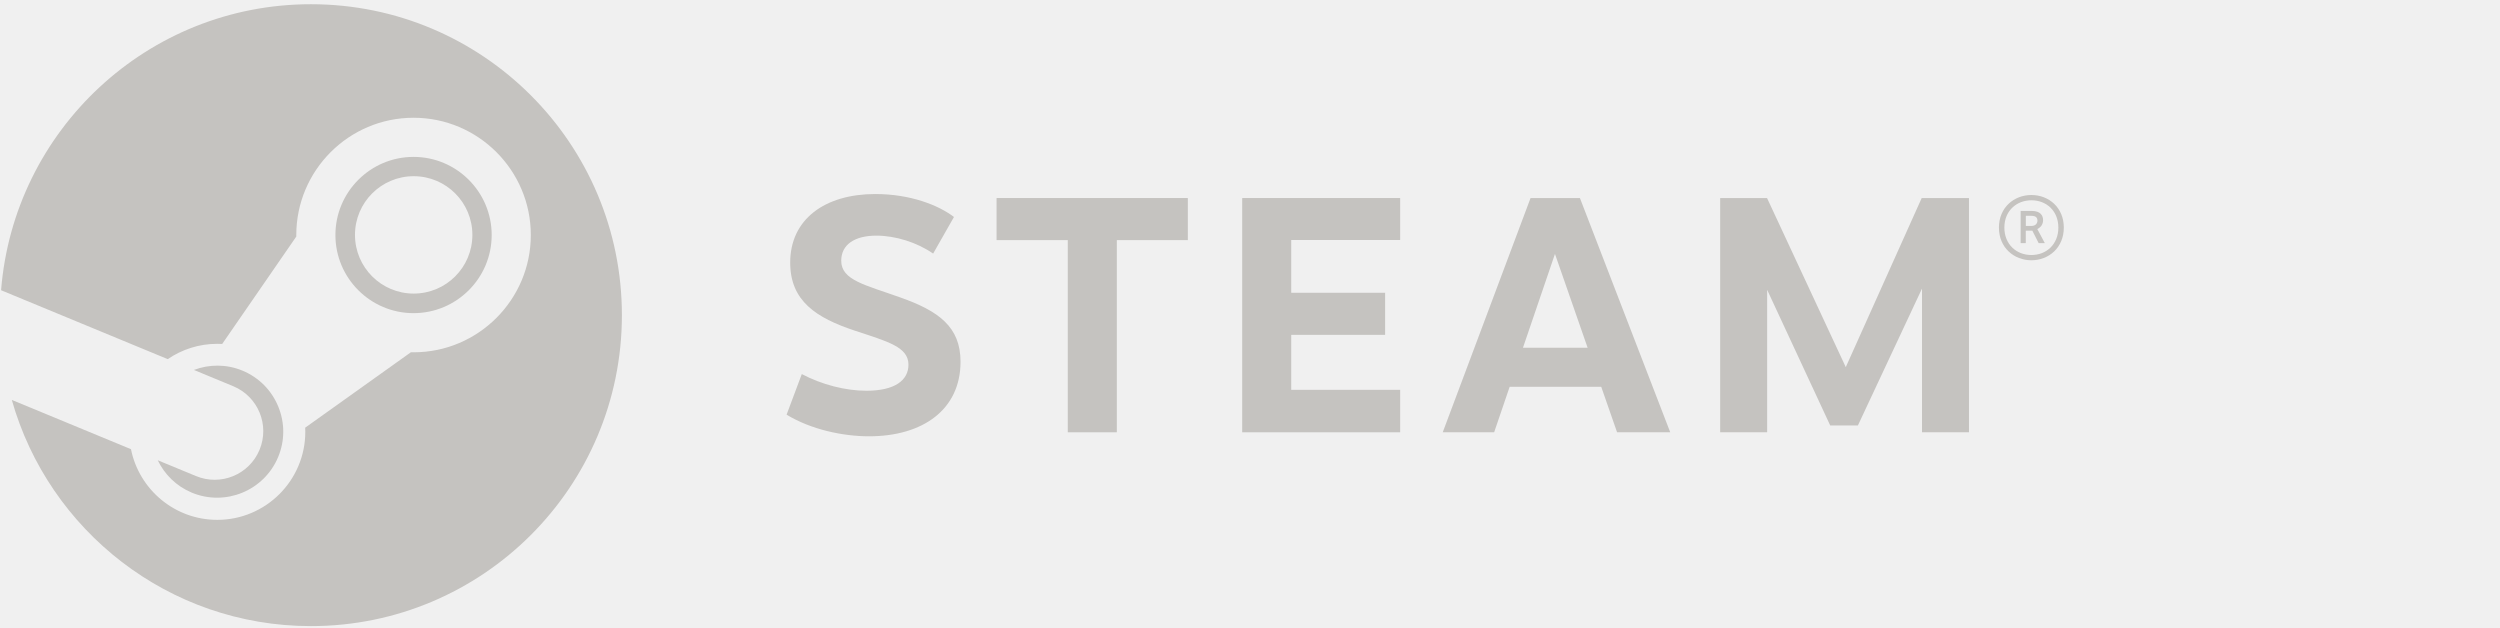
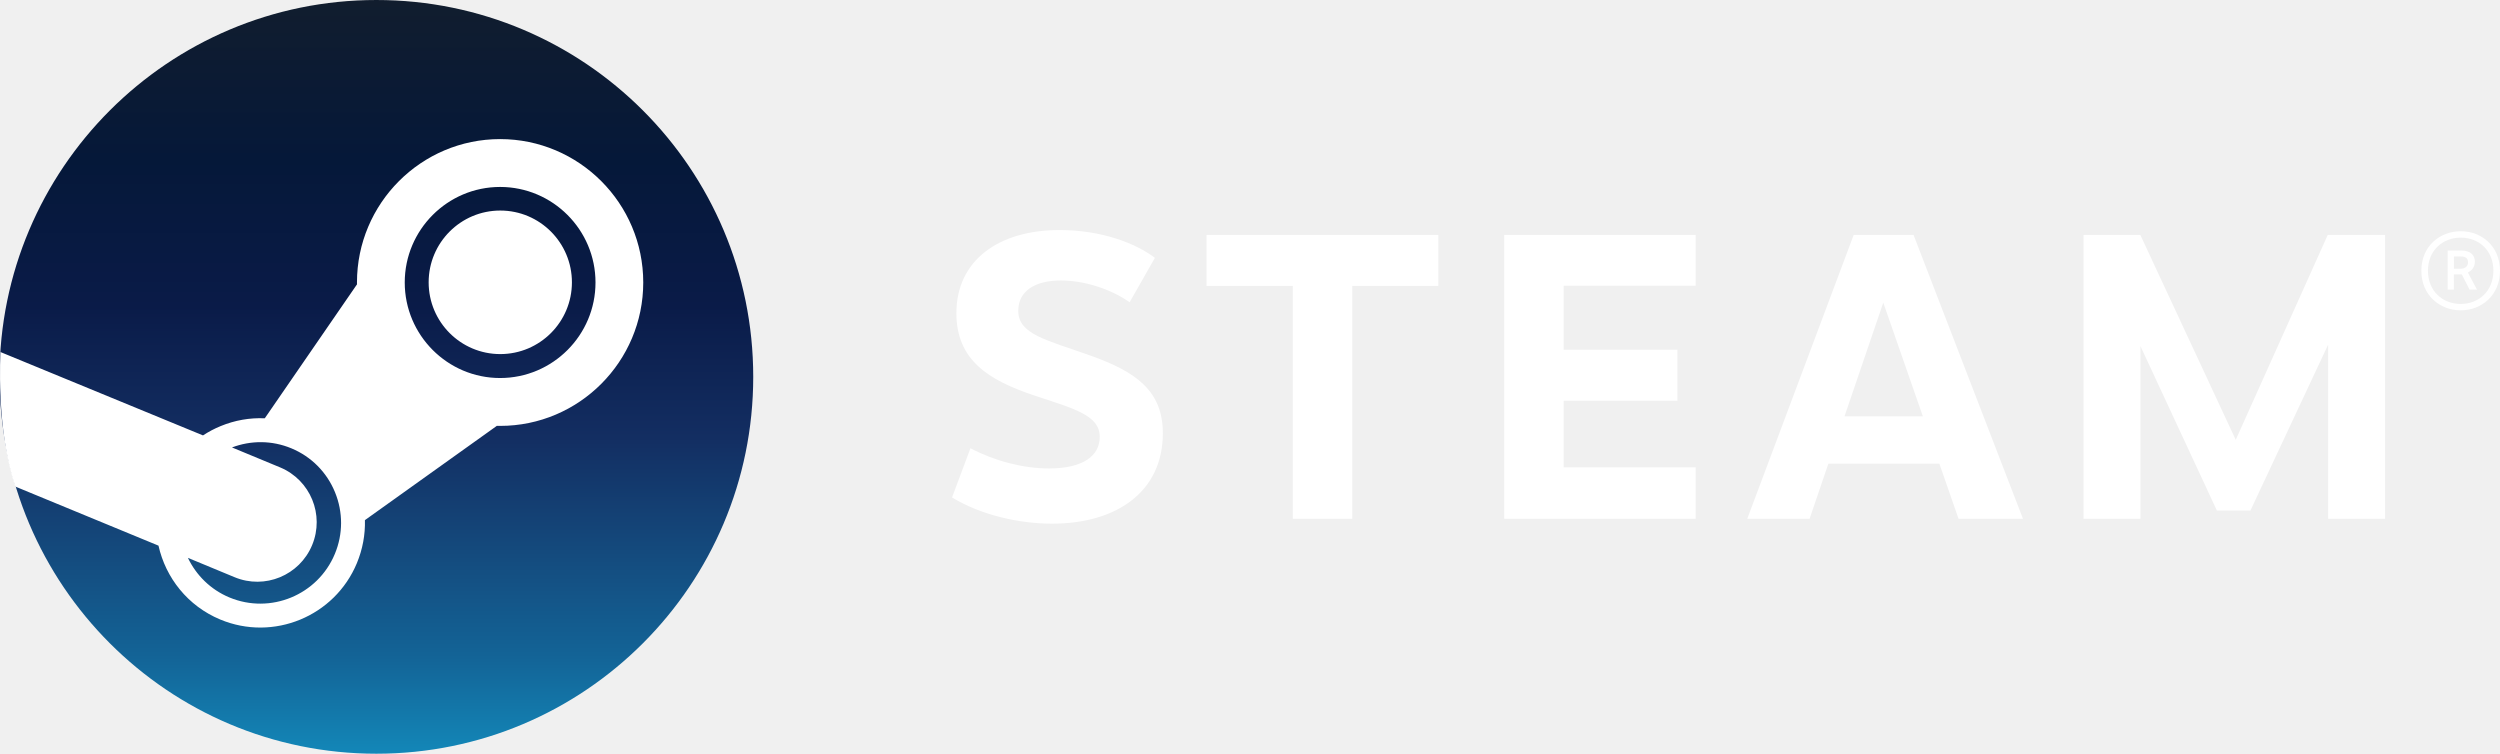
- <svg xmlns="http://www.w3.org/2000/svg" version="1.1" id="Layer_1" x="0px" y="0px" width="355.666px" height="89.333px" viewBox="0 0 355.666 89.333" enable-background="new 0 0 355.666 89.333" xml:space="preserve">
-   <g>
-     <path fill="#C5C3C0" d="M44.238,0.601C21,0.601,1.963,18.519,0.154,41.29l23.71,9.803c2.009-1.374,4.436-2.179,7.047-2.179   c0.234,0,0.467,0.008,0.698,0.021l10.544-15.283c0-0.073-0.001-0.144-0.001-0.216c0-9.199,7.483-16.683,16.683-16.683   c9.199,0,16.682,7.484,16.682,16.683c0,9.199-7.483,16.684-16.682,16.684c-0.127,0-0.253-0.003-0.379-0.006l-15.038,10.73   c0.008,0.195,0.015,0.394,0.015,0.592c0,6.906-5.617,12.522-12.522,12.522c-6.061,0-11.129-4.326-12.277-10.055L1.678,56.893   c5.25,18.568,22.309,32.181,42.56,32.181c24.432,0,44.237-19.806,44.237-44.235C88.475,20.406,68.669,0.601,44.238,0.601" />
-     <path fill="#C5C3C0" d="M27.875,67.723l-5.434-2.245c0.963,2.005,2.629,3.684,4.841,4.606c4.782,1.992,10.295-0.277,12.288-5.063   c0.965-2.314,0.971-4.869,0.014-7.189c-0.955-2.321-2.757-4.131-5.074-5.097c-2.299-0.957-4.762-0.922-6.926-0.105l5.613,2.321   c3.527,1.47,5.195,5.52,3.725,9.047C35.455,67.526,31.402,69.194,27.875,67.723" />
-     <path fill="#C5C3C0" d="M69.95,33.436c0-6.129-4.986-11.116-11.116-11.116c-6.129,0-11.116,4.987-11.116,11.116   c0,6.13,4.987,11.115,11.116,11.115C64.964,44.55,69.95,39.565,69.95,33.436 M50.502,33.417c0-4.612,3.739-8.35,8.351-8.35   c4.612,0,8.351,3.738,8.351,8.35s-3.739,8.35-8.351,8.35C54.241,41.767,50.502,38.028,50.502,33.417" />
-     <path fill="#C5C3C0" d="M135.718,30.868l-2.964,5.21c-2.283-1.595-5.377-2.555-8.078-2.555c-3.087,0-4.997,1.278-4.997,3.567   c0,2.781,3.393,3.428,8.436,5.238c5.421,1.917,8.537,4.17,8.537,9.135c0,6.793-5.342,10.608-13.02,10.608   c-3.742,0-8.256-0.966-11.726-3.077l2.162-5.776c2.819,1.489,6.191,2.372,9.197,2.372c4.052,0,5.978-1.495,5.978-3.705   c0-2.529-2.937-3.289-7.678-4.859c-5.403-1.804-9.147-4.171-9.147-9.666c0-6.197,4.963-9.756,12.104-9.756   C129.499,27.604,133.499,29.181,135.718,30.868" />
-     <polygon fill="#C5C3C0" points="158.888,34.161 158.888,61.5 151.909,61.5 151.909,34.161 141.779,34.161 141.779,28.175    168.988,28.175 168.988,34.161  " />
-     <polygon fill="#C5C3C0" points="183.7,34.143 183.7,41.652 197.056,41.652 197.056,47.638 183.7,47.638 183.7,55.459    199.196,55.459 199.196,61.5 176.723,61.5 176.723,28.175 199.196,28.175 199.196,34.143  " />
-     <path fill="#C5C3C0" d="M214.773,55.03l-2.206,6.471h-7.316l12.495-33.325h7.025L237.619,61.5h-7.563l-2.254-6.471H214.773z    M221.219,36.125l-4.551,13.343h9.196L221.219,36.125z" />
-     <polygon fill="#C5C3C0" points="273.436,41.056 264.316,60.529 260.378,60.529 251.406,41.23 251.406,61.5 244.723,61.5    244.723,28.175 251.391,28.175 262.591,52.231 273.393,28.175 280.119,28.175 280.119,61.5 273.437,61.5  " />
-     <path fill="#C5C3C0" d="M293.611,32.379c0,2.864-2.146,4.649-4.609,4.649c-2.472,0-4.623-1.785-4.623-4.649   c0-2.863,2.151-4.636,4.623-4.636C291.466,27.743,293.611,29.516,293.611,32.379 M285.154,32.379c0,2.396,1.726,3.901,3.848,3.901   c2.114,0,3.833-1.505,3.833-3.901c0-2.403-1.719-3.885-3.833-3.885C286.886,28.494,285.154,29.994,285.154,32.379 M289.066,30.01   c1.195,0,1.597,0.632,1.597,1.315c0,0.626-0.371,1.046-0.823,1.26l1.071,2.007h-0.877l-0.903-1.779H288.2v1.779h-0.73V30.01   H289.066z M288.207,32.142h0.814c0.527,0,0.838-0.331,0.838-0.747c0-0.42-0.223-0.69-0.84-0.69h-0.813V32.142z" />
+ <svg xmlns="http://www.w3.org/2000/svg" xmlns:xlink="http://www.w3.org/1999/xlink" width="468.052mm" height="141.111mm" viewBox="0 0 468.052 141.111" version="1.1" id="svg1" xml:space="preserve">
+   <defs id="defs1">
+     <linearGradient gradientUnits="userSpaceOnUse" y1="0" gradientTransform="matrix(0.6053001,0,0,0.6059541,-0.09071156,0)" y2="232.875" x1="116.689" x2="116.689" id="a">
+       <stop offset="0" stop-color="#111D2E" id="stop1" />
+       <stop offset=".212" stop-color="#051839" id="stop2" />
+       <stop offset=".407" stop-color="#0A1B48" id="stop3" />
+       <stop offset=".581" stop-color="#132E62" id="stop4" />
+       <stop offset=".738" stop-color="#144B7E" id="stop5" />
+       <stop offset=".873" stop-color="#136497" id="stop6" />
+       <stop offset="1" stop-color="#1387B8" id="stop7" />
+     </linearGradient>
+     <linearGradient xlink:href="#a" id="linearGradient27" x1="39.334" y1="-202.935" x2="39.334" y2="-61.825" gradientUnits="userSpaceOnUse" gradientTransform="translate(31.13184,202.9365)" />
+   </defs>
+   <g id="g25">
+     <path d="m 216.219,48.275 -4.727,8.31 c -3.641,-2.544 -8.576,-4.075 -12.884,-4.075 -4.924,0 -7.97,2.038 -7.97,5.689 0,4.436 5.412,5.468 13.455,8.354 8.646,3.058 13.616,6.651 13.616,14.57 0,10.835 -8.52,16.919 -20.766,16.919 -5.968,0 -13.168,-1.541 -18.702,-4.908 l 3.448,-9.213 c 4.496,2.375 9.874,3.783 14.669,3.783 6.463,0 9.535,-2.385 9.535,-5.909 0,-4.034 -4.684,-5.246 -12.246,-7.75 -8.618,-2.877 -14.589,-6.653 -14.589,-15.417 0,-9.884 7.916,-15.56 19.305,-15.56 7.938,0 14.318,2.515 17.857,5.206" id="path17" style="fill:#ffffff;fill-opacity:1;stroke-width:1.595" />
+     <path d="M 242.043,97.131 V 53.527 h -16.157 v -9.547 h 43.397 v 9.547 h -16.109 v 43.605 z" id="path18" style="fill:#ffffff;fill-opacity:1;stroke-width:1.595" />
+     <path d="m 314.05,65.475 v 9.547 H 292.748 V 87.496 h 24.715 v 9.635 H 281.62 V 43.979 h 35.843 v 9.519 h -24.715 v 11.977 z" id="path19" style="fill:#ffffff;fill-opacity:1;stroke-width:1.595" />
+     <path d="m 342.308,86.812 -3.518,10.321 h -11.669 l 19.929,-53.152 h 11.205 l 20.492,53.15 h -12.063 l -3.595,-10.321 h -20.781 z m 10.281,-30.153 -7.259,21.282 h 14.667 z" id="path20" style="fill:#ffffff;fill-opacity:1;stroke-width:1.595" />
+     <path d="M 415.046,95.583 400.736,64.802 V 97.131 H 390.077 V 43.979 h 10.635 l 17.863,38.368 17.229,-38.368 h 10.728 V 97.131 H 435.875 V 64.524 l -14.546,31.059 z" id="path21" style="fill:#ffffff;fill-opacity:1;stroke-width:1.595" />
+     <path d="m 468.052,50.685 c 0,4.568 -3.423,7.415 -7.351,7.415 -3.943,0 -7.373,-2.847 -7.373,-7.415 0,-4.566 3.431,-7.394 7.373,-7.394 3.93,0 7.351,2.828 7.351,7.394 m -13.489,0 c 0,3.822 2.753,6.222 6.137,6.222 3.372,0 6.113,-2.4 6.113,-6.222 0,-3.833 -2.742,-6.196 -6.113,-6.196 -3.375,0 -6.137,2.392 -6.137,6.196 m 6.239,-3.778 c 1.906,0 2.547,1.008 2.547,2.097 0,0.998 -0.592,1.668 -1.313,2.01 l 1.708,3.201 h -1.399 l -1.44,-2.837 h -1.485 v 2.837 H 458.257 v -7.308 z m -1.37,3.401 h 1.298 c 0.841,0 1.337,-0.528 1.337,-1.191 0,-0.67 -0.356,-1.101 -1.34,-1.101 h -1.297 v 2.292 z" id="path22" style="fill:#ffffff;fill-opacity:1;stroke-width:1.595" />
+   </g>
+   <g id="g26">
+     <circle style="display:inline;fill:url(#linearGradient27);stroke:none;stroke-width:1.323;stroke-linecap:square;stroke-linejoin:round;stroke-miterlimit:5;stroke-opacity:1;paint-order:fill markers stroke" id="path26" cx="70.466" cy="70.556" r="70.555" />
+     <path d="m 66.831,52.885 c 0,0.119 0,0.237 0.006,0.349 l -17.265,25.08 c -2.797,-0.127 -5.603,0.363 -8.264,1.46 a 19.197,19.197 0 0 0 -3.304,1.744 L 0.092,65.91 c 0,0 -0.877,14.432 2.779,25.188 l 26.801,11.059 c 1.346,6.014 5.471,11.289 11.558,13.826 9.958,4.161 21.44,-0.581 25.583,-10.544 1.078,-2.604 1.581,-5.336 1.508,-8.061 l 24.704,-17.654 c 0.2,0.006 0.406,0.012 0.606,0.012 14.783,0 26.799,-12.052 26.799,-26.852 0,-14.802 -12.016,-26.843 -26.799,-26.843 -14.777,0 -26.799,12.041 -26.799,26.843 z m -4.142,50.823 c -3.206,7.698 -12.052,11.349 -19.741,8.146 -3.547,-1.478 -6.225,-4.185 -7.77,-7.413 l 8.724,3.616 c 5.67,2.362 12.176,-0.327 14.533,-5.996 2.364,-5.675 -0.318,-12.191 -5.985,-14.553 l -9.018,-3.737 c 3.479,-1.32 7.435,-1.369 11.131,0.17 3.726,1.55 6.618,4.47 8.15,8.2 1.532,3.731 1.526,7.849 -0.024,11.567 M 93.63,70.774 c -9.841,0 -17.854,-8.025 -17.854,-17.889 0,-9.857 8.012,-17.884 17.854,-17.884 9.847,0 17.86,8.027 17.86,17.884 0,9.864 -8.012,17.889 -17.86,17.889 M 80.252,52.857 c 0,-7.421 6.008,-13.439 13.409,-13.439 7.407,0 13.415,6.019 13.415,13.439 0,7.421 -6.008,13.435 -13.415,13.435 -7.401,0 -13.409,-6.013 -13.409,-13.435 z" fill="#ffffff" id="path8" style="display:inline;stroke-width:0.606" />
  </g>
</svg>
